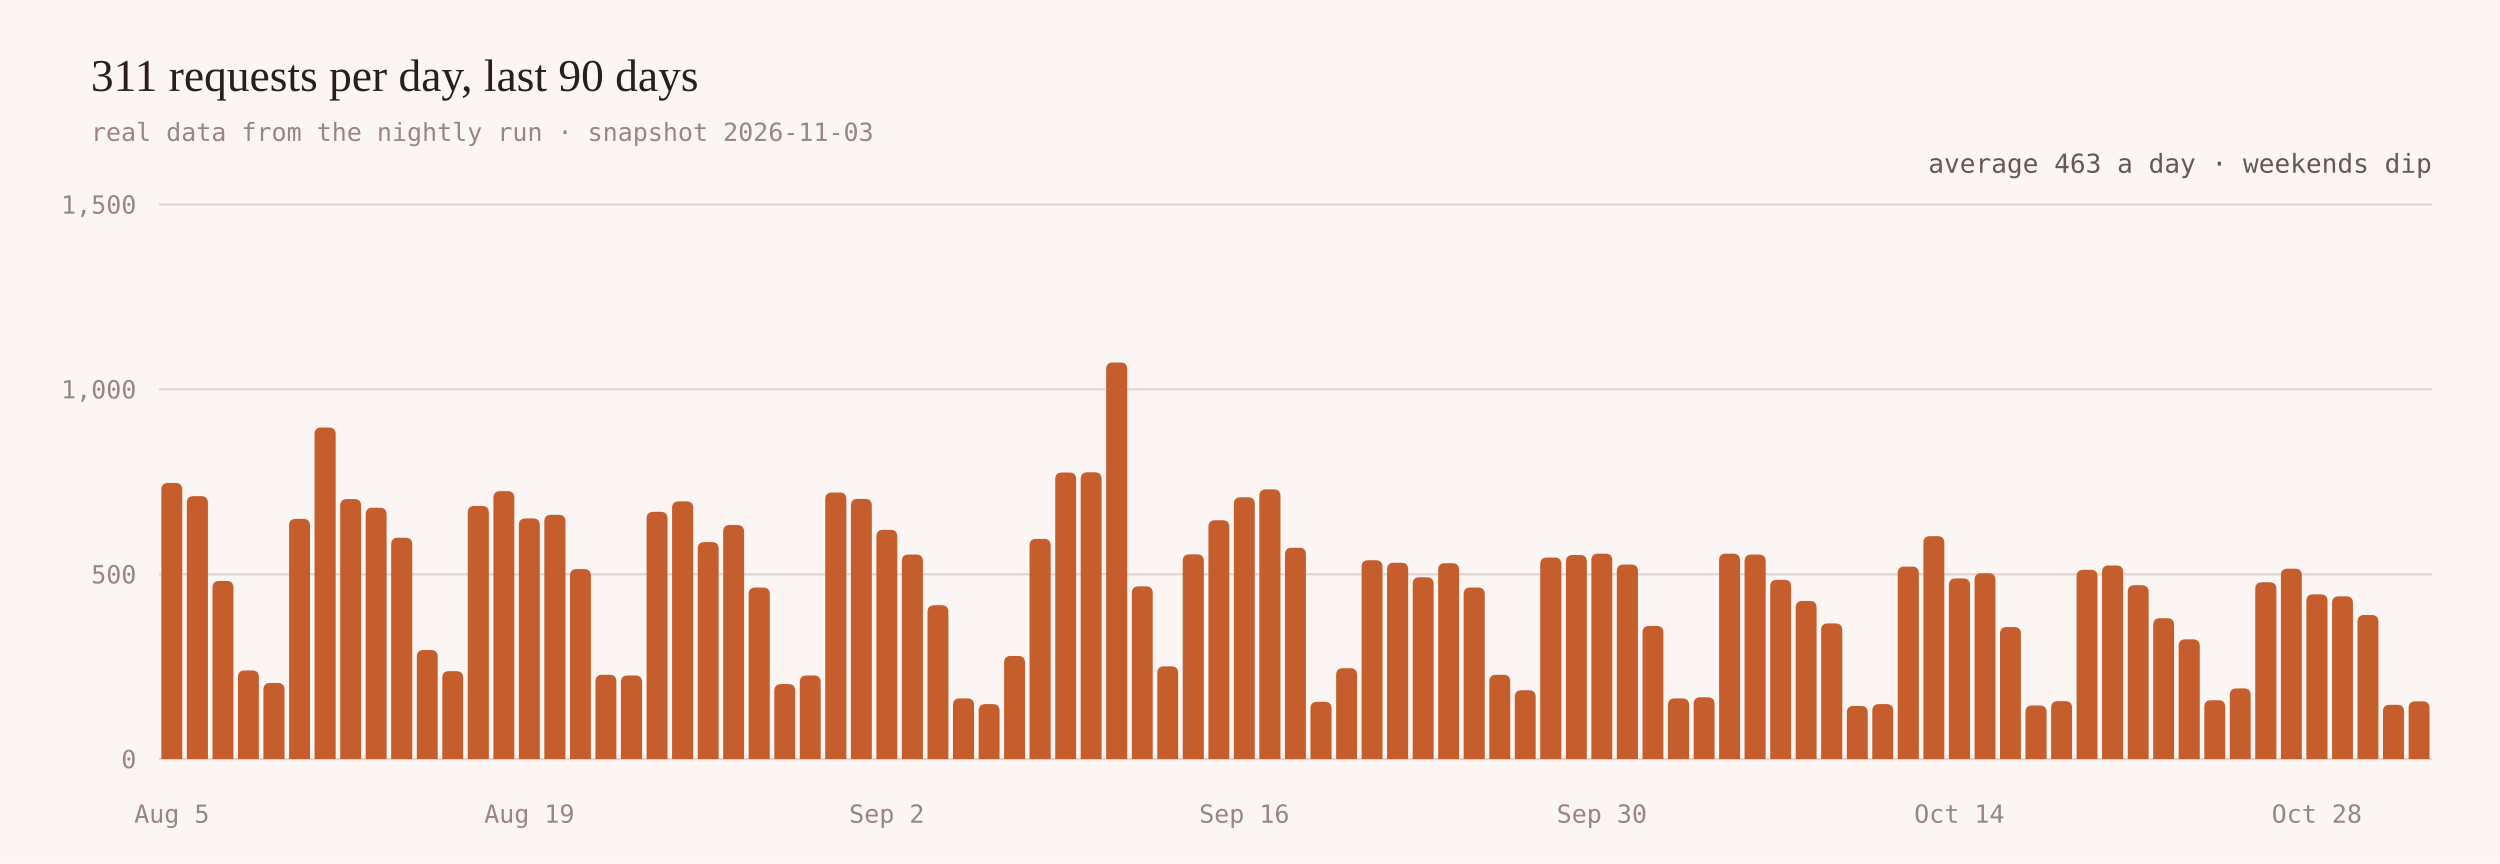
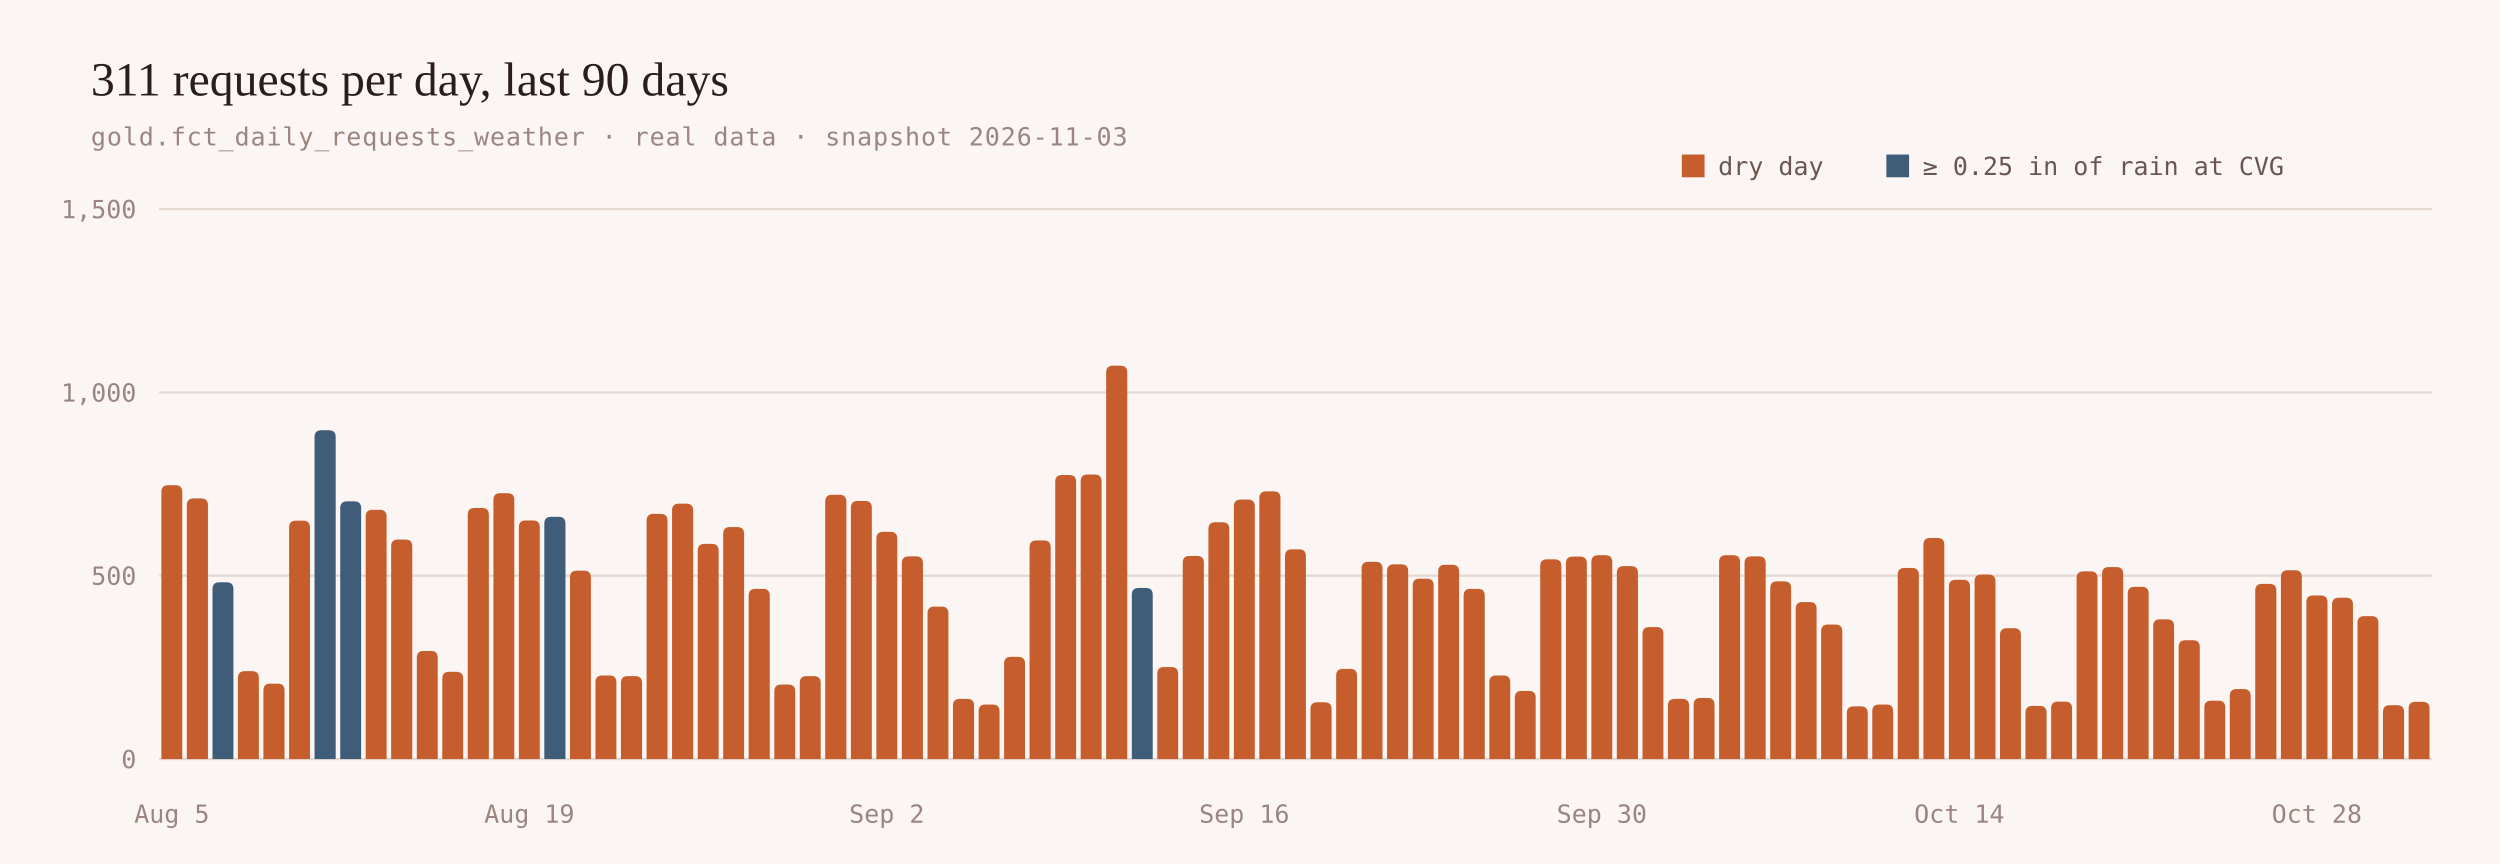
- <svg xmlns="http://www.w3.org/2000/svg" viewBox="0 0 1100 380" width="1100" height="380" role="img" aria-label="311 requests per day">
+ <svg xmlns="http://www.w3.org/2000/svg" viewBox="0 0 1100 380" width="1100" height="380" role="img" aria-label="311 requests per day, colored by rain">
  <rect width="1100" height="380" fill="#fbf6f3" />
-   <text x="40.0" y="40.0" font-family="Georgia, 'Times New Roman', serif" font-size="20" fill="#2b1d1d" text-anchor="start" font-weight="400" letter-spacing="0">311 requests per day, last 90 days</text>
-   <text x="40.0" y="62.0" font-family="ui-monospace, 'SF Mono', Menlo, Consolas, monospace" font-size="11" fill="#9a8580" text-anchor="start" font-weight="400" letter-spacing="0">real data from the nightly run · snapshot 2026-11-03</text>
-   <line x1="70" x2="1070" y1="334.0" y2="334.0" stroke="#e3d6d0" />
+   <text x="40.0" y="42.0" font-family="Georgia, 'Times New Roman', serif" font-size="21" fill="#2b1d1d" text-anchor="start" font-weight="400" letter-spacing="0">311 requests per day, last 90 days</text>
+   <text x="40.0" y="64.0" font-family="ui-monospace, 'SF Mono', Menlo, Consolas, monospace" font-size="11" fill="#9a8580" text-anchor="start" font-weight="400" letter-spacing="0.4">gold.fct_daily_requests_weather · real data · snapshot 2026-11-03</text>
+   <line x1="70" x2="1070" y1="334.0" y2="334.0" stroke="#e5d8d2" />
  <text x="60.0" y="338.0" font-family="ui-monospace, 'SF Mono', Menlo, Consolas, monospace" font-size="11" fill="#9a8580" text-anchor="end" font-weight="400" letter-spacing="0">0</text>
-   <line x1="70" x2="1070" y1="252.7" y2="252.7" stroke="#e3d6d0" />
-   <text x="60.0" y="256.7" font-family="ui-monospace, 'SF Mono', Menlo, Consolas, monospace" font-size="11" fill="#9a8580" text-anchor="end" font-weight="400" letter-spacing="0">500</text>
-   <line x1="70" x2="1070" y1="171.3" y2="171.3" stroke="#e3d6d0" />
-   <text x="60.0" y="175.3" font-family="ui-monospace, 'SF Mono', Menlo, Consolas, monospace" font-size="11" fill="#9a8580" text-anchor="end" font-weight="400" letter-spacing="0">1,000</text>
-   <line x1="70" x2="1070" y1="90.0" y2="90.0" stroke="#e3d6d0" />
-   <text x="60.0" y="94.0" font-family="ui-monospace, 'SF Mono', Menlo, Consolas, monospace" font-size="11" fill="#9a8580" text-anchor="end" font-weight="400" letter-spacing="0">1,500</text>
-   <path d="M71.0,334 V215.5 Q71.0,212.5 74.0,212.5 H77.2 Q80.2,212.5 80.2,215.5 V334 Z" fill="#c55e2c" />
+   <line x1="70" x2="1070" y1="253.3" y2="253.3" stroke="#e5d8d2" />
+   <text x="60.0" y="257.3" font-family="ui-monospace, 'SF Mono', Menlo, Consolas, monospace" font-size="11" fill="#9a8580" text-anchor="end" font-weight="400" letter-spacing="0">500</text>
+   <line x1="70" x2="1070" y1="172.7" y2="172.7" stroke="#e5d8d2" />
+   <text x="60.0" y="176.7" font-family="ui-monospace, 'SF Mono', Menlo, Consolas, monospace" font-size="11" fill="#9a8580" text-anchor="end" font-weight="400" letter-spacing="0">1,000</text>
+   <line x1="70" x2="1070" y1="92.0" y2="92.0" stroke="#e5d8d2" />
+   <text x="60.0" y="96.0" font-family="ui-monospace, 'SF Mono', Menlo, Consolas, monospace" font-size="11" fill="#9a8580" text-anchor="end" font-weight="400" letter-spacing="0">1,500</text>
+   <path d="M71.0,334 V216.5 Q71.0,213.5 74.0,213.5 H77.2 Q80.2,213.5 80.2,216.5 V334 Z" fill="#c55e2c" />
  <text x="75.6" y="362.0" font-family="ui-monospace, 'SF Mono', Menlo, Consolas, monospace" font-size="11" fill="#9a8580" text-anchor="middle" font-weight="400" letter-spacing="0">Aug 5</text>
-   <path d="M82.2,334 V221.3 Q82.2,218.3 85.2,218.3 H88.5 Q91.5,218.3 91.5,221.3 V334 Z" fill="#c55e2c" />
-   <path d="M93.5,334 V258.6 Q93.5,255.6 96.5,255.6 H99.7 Q102.7,255.6 102.7,258.6 V334 Z" fill="#c55e2c" />
-   <path d="M104.7,334 V298.0 Q104.7,295.0 107.7,295.0 H110.9 Q113.9,295.0 113.9,298.0 V334 Z" fill="#c55e2c" />
-   <path d="M115.9,334 V303.5 Q115.9,300.5 118.9,300.5 H122.2 Q125.2,300.5 125.2,303.5 V334 Z" fill="#c55e2c" />
-   <path d="M127.2,334 V231.3 Q127.2,228.3 130.2,228.3 H133.4 Q136.4,228.3 136.4,231.3 V334 Z" fill="#c55e2c" />
-   <path d="M138.4,334 V191.1 Q138.4,188.1 141.4,188.1 H144.7 Q147.7,188.1 147.7,191.1 V334 Z" fill="#c55e2c" />
-   <path d="M149.7,334 V222.6 Q149.7,219.6 152.7,219.6 H155.9 Q158.9,219.6 158.9,222.6 V334 Z" fill="#c55e2c" />
-   <path d="M160.9,334 V226.4 Q160.9,223.4 163.9,223.4 H167.1 Q170.1,223.4 170.1,226.4 V334 Z" fill="#c55e2c" />
-   <path d="M172.1,334 V239.6 Q172.1,236.6 175.1,236.6 H178.4 Q181.4,236.6 181.4,239.6 V334 Z" fill="#c55e2c" />
-   <path d="M183.4,334 V289.0 Q183.4,286.0 186.4,286.0 H189.6 Q192.6,286.0 192.6,289.0 V334 Z" fill="#c55e2c" />
-   <path d="M194.6,334 V298.3 Q194.6,295.3 197.6,295.3 H200.8 Q203.8,295.3 203.8,298.3 V334 Z" fill="#c55e2c" />
-   <path d="M205.8,334 V225.6 Q205.8,222.6 208.8,222.6 H212.1 Q215.1,222.6 215.1,225.6 V334 Z" fill="#c55e2c" />
-   <path d="M217.1,334 V219.1 Q217.1,216.1 220.1,216.1 H223.3 Q226.3,216.1 226.3,219.1 V334 Z" fill="#c55e2c" />
-   <path d="M228.3,334 V231.1 Q228.3,228.1 231.3,228.1 H234.5 Q237.5,228.1 237.5,231.1 V334 Z" fill="#c55e2c" />
+   <path d="M82.2,334 V222.3 Q82.2,219.3 85.2,219.3 H88.5 Q91.5,219.3 91.5,222.3 V334 Z" fill="#c55e2c" />
+   <path d="M93.5,334 V259.2 Q93.5,256.2 96.5,256.2 H99.7 Q102.7,256.2 102.7,259.2 V334 Z" fill="#3f5d78" />
+   <path d="M104.7,334 V298.3 Q104.7,295.3 107.7,295.3 H110.9 Q113.9,295.3 113.9,298.3 V334 Z" fill="#c55e2c" />
+   <path d="M115.9,334 V303.8 Q115.9,300.8 118.9,300.8 H122.2 Q125.2,300.8 125.2,303.8 V334 Z" fill="#c55e2c" />
+   <path d="M127.2,334 V232.1 Q127.2,229.1 130.2,229.1 H133.4 Q136.4,229.1 136.4,232.1 V334 Z" fill="#c55e2c" />
+   <path d="M138.4,334 V192.3 Q138.4,189.3 141.4,189.3 H144.7 Q147.7,189.3 147.7,192.3 V334 Z" fill="#3f5d78" />
+   <path d="M149.7,334 V223.6 Q149.7,220.6 152.7,220.6 H155.9 Q158.9,220.6 158.9,223.6 V334 Z" fill="#3f5d78" />
+   <path d="M160.9,334 V227.3 Q160.9,224.3 163.9,224.3 H167.1 Q170.1,224.3 170.1,227.3 V334 Z" fill="#c55e2c" />
+   <path d="M172.1,334 V240.4 Q172.1,237.4 175.1,237.4 H178.4 Q181.4,237.4 181.4,240.4 V334 Z" fill="#c55e2c" />
+   <path d="M183.4,334 V289.4 Q183.4,286.4 186.4,286.4 H189.6 Q192.6,286.4 192.6,289.4 V334 Z" fill="#c55e2c" />
+   <path d="M194.6,334 V298.6 Q194.6,295.6 197.6,295.6 H200.8 Q203.8,295.6 203.8,298.6 V334 Z" fill="#c55e2c" />
+   <path d="M205.8,334 V226.5 Q205.8,223.5 208.8,223.5 H212.1 Q215.1,223.5 215.1,226.5 V334 Z" fill="#c55e2c" />
+   <path d="M217.1,334 V220.0 Q217.1,217.0 220.1,217.0 H223.3 Q226.3,217.0 226.3,220.0 V334 Z" fill="#c55e2c" />
+   <path d="M228.3,334 V232.0 Q228.3,229.0 231.3,229.0 H234.5 Q237.5,229.0 237.5,232.0 V334 Z" fill="#c55e2c" />
  <text x="232.9" y="362.0" font-family="ui-monospace, 'SF Mono', Menlo, Consolas, monospace" font-size="11" fill="#9a8580" text-anchor="middle" font-weight="400" letter-spacing="0">Aug 19</text>
-   <path d="M239.5,334 V229.5 Q239.5,226.5 242.5,226.5 H245.8 Q248.8,226.5 248.8,229.5 V334 Z" fill="#c55e2c" />
-   <path d="M250.8,334 V253.4 Q250.8,250.4 253.8,250.4 H257.0 Q260.0,250.4 260.0,253.4 V334 Z" fill="#c55e2c" />
-   <path d="M262.0,334 V299.9 Q262.0,296.9 265.0,296.9 H268.2 Q271.2,296.9 271.2,299.9 V334 Z" fill="#c55e2c" />
-   <path d="M273.2,334 V300.2 Q273.2,297.2 276.2,297.2 H279.5 Q282.5,297.2 282.5,300.2 V334 Z" fill="#c55e2c" />
-   <path d="M284.5,334 V228.2 Q284.5,225.2 287.5,225.2 H290.7 Q293.7,225.2 293.7,228.2 V334 Z" fill="#c55e2c" />
-   <path d="M295.7,334 V223.6 Q295.7,220.6 298.7,220.6 H302.0 Q305.0,220.6 305.0,223.6 V334 Z" fill="#c55e2c" />
-   <path d="M307.0,334 V241.5 Q307.0,238.5 310.0,238.5 H313.2 Q316.2,238.5 316.2,241.5 V334 Z" fill="#c55e2c" />
-   <path d="M318.2,334 V234.0 Q318.2,231.0 321.2,231.0 H324.4 Q327.4,231.0 327.4,234.0 V334 Z" fill="#c55e2c" />
-   <path d="M329.4,334 V261.5 Q329.4,258.5 332.4,258.5 H335.7 Q338.7,258.5 338.7,261.5 V334 Z" fill="#c55e2c" />
-   <path d="M340.7,334 V304.0 Q340.7,301.0 343.7,301.0 H346.9 Q349.9,301.0 349.9,304.0 V334 Z" fill="#c55e2c" />
-   <path d="M351.9,334 V300.2 Q351.9,297.2 354.9,297.2 H358.1 Q361.1,297.2 361.1,300.2 V334 Z" fill="#c55e2c" />
-   <path d="M363.1,334 V219.7 Q363.1,216.7 366.1,216.7 H369.4 Q372.4,216.7 372.4,219.7 V334 Z" fill="#c55e2c" />
-   <path d="M374.4,334 V222.5 Q374.4,219.5 377.4,219.5 H380.6 Q383.6,219.5 383.6,222.5 V334 Z" fill="#c55e2c" />
-   <path d="M385.6,334 V236.1 Q385.6,233.1 388.6,233.1 H391.8 Q394.8,233.1 394.8,236.1 V334 Z" fill="#c55e2c" />
+   <path d="M239.5,334 V230.4 Q239.5,227.4 242.5,227.4 H245.8 Q248.8,227.4 248.8,230.4 V334 Z" fill="#3f5d78" />
+   <path d="M250.8,334 V254.1 Q250.8,251.1 253.8,251.1 H257.0 Q260.0,251.1 260.0,254.1 V334 Z" fill="#c55e2c" />
+   <path d="M262.0,334 V300.2 Q262.0,297.2 265.0,297.2 H268.2 Q271.2,297.2 271.2,300.2 V334 Z" fill="#c55e2c" />
+   <path d="M273.2,334 V300.5 Q273.2,297.5 276.2,297.5 H279.5 Q282.5,297.5 282.5,300.5 V334 Z" fill="#c55e2c" />
+   <path d="M284.5,334 V229.1 Q284.5,226.1 287.5,226.1 H290.7 Q293.7,226.1 293.7,229.1 V334 Z" fill="#c55e2c" />
+   <path d="M295.7,334 V224.6 Q295.7,221.6 298.7,221.6 H302.0 Q305.0,221.6 305.0,224.6 V334 Z" fill="#c55e2c" />
+   <path d="M307.0,334 V242.3 Q307.0,239.3 310.0,239.3 H313.2 Q316.2,239.3 316.2,242.3 V334 Z" fill="#c55e2c" />
+   <path d="M318.2,334 V234.9 Q318.2,231.9 321.2,231.9 H324.4 Q327.4,231.9 327.4,234.9 V334 Z" fill="#c55e2c" />
+   <path d="M329.4,334 V262.1 Q329.4,259.1 332.4,259.1 H335.7 Q338.7,259.1 338.7,262.1 V334 Z" fill="#c55e2c" />
+   <path d="M340.7,334 V304.2 Q340.7,301.2 343.7,301.2 H346.9 Q349.9,301.2 349.9,304.2 V334 Z" fill="#c55e2c" />
+   <path d="M351.9,334 V300.5 Q351.9,297.5 354.9,297.5 H358.1 Q361.1,297.5 361.1,300.5 V334 Z" fill="#c55e2c" />
+   <path d="M363.1,334 V220.7 Q363.1,217.7 366.1,217.7 H369.4 Q372.4,217.7 372.4,220.7 V334 Z" fill="#c55e2c" />
+   <path d="M374.4,334 V223.4 Q374.4,220.4 377.4,220.4 H380.6 Q383.6,220.4 383.6,223.4 V334 Z" fill="#c55e2c" />
+   <path d="M385.6,334 V237.0 Q385.6,234.0 388.6,234.0 H391.8 Q394.8,234.0 394.8,237.0 V334 Z" fill="#c55e2c" />
  <text x="390.2" y="362.0" font-family="ui-monospace, 'SF Mono', Menlo, Consolas, monospace" font-size="11" fill="#9a8580" text-anchor="middle" font-weight="400" letter-spacing="0">Sep 2</text>
-   <path d="M396.8,334 V247.0 Q396.8,244.0 399.8,244.0 H403.1 Q406.1,244.0 406.1,247.0 V334 Z" fill="#c55e2c" />
-   <path d="M408.1,334 V269.3 Q408.1,266.3 411.1,266.3 H414.3 Q417.3,266.3 417.3,269.3 V334 Z" fill="#c55e2c" />
-   <path d="M419.3,334 V310.3 Q419.3,307.3 422.3,307.3 H425.6 Q428.6,307.3 428.6,310.3 V334 Z" fill="#c55e2c" />
-   <path d="M430.6,334 V312.8 Q430.6,309.8 433.6,309.8 H436.8 Q439.8,309.8 439.8,312.8 V334 Z" fill="#c55e2c" />
-   <path d="M441.8,334 V291.6 Q441.8,288.6 444.8,288.6 H448.0 Q451.0,288.6 451.0,291.6 V334 Z" fill="#c55e2c" />
-   <path d="M453.0,334 V240.1 Q453.0,237.1 456.0,237.1 H459.3 Q462.3,237.1 462.3,240.1 V334 Z" fill="#c55e2c" />
-   <path d="M464.3,334 V210.9 Q464.3,207.9 467.3,207.9 H470.5 Q473.5,207.9 473.5,210.9 V334 Z" fill="#c55e2c" />
-   <path d="M475.5,334 V210.8 Q475.5,207.8 478.5,207.8 H481.7 Q484.7,207.8 484.7,210.8 V334 Z" fill="#c55e2c" />
-   <path d="M486.7,334 V162.5 Q486.7,159.5 489.7,159.5 H493.0 Q496.0,159.5 496.0,162.5 V334 Z" fill="#c55e2c" />
-   <path d="M498.0,334 V261.0 Q498.0,258.0 501.0,258.0 H504.2 Q507.2,258.0 507.2,261.0 V334 Z" fill="#c55e2c" />
-   <path d="M509.2,334 V296.2 Q509.2,293.2 512.2,293.2 H515.4 Q518.4,293.2 518.4,296.2 V334 Z" fill="#c55e2c" />
-   <path d="M520.4,334 V246.9 Q520.4,243.9 523.4,243.9 H526.7 Q529.7,243.9 529.7,246.9 V334 Z" fill="#c55e2c" />
-   <path d="M531.7,334 V231.9 Q531.7,228.9 534.7,228.9 H537.9 Q540.9,228.9 540.9,231.9 V334 Z" fill="#c55e2c" />
-   <path d="M542.9,334 V221.8 Q542.9,218.8 545.9,218.8 H549.1 Q552.1,218.8 552.1,221.8 V334 Z" fill="#c55e2c" />
+   <path d="M396.8,334 V247.8 Q396.8,244.8 399.8,244.8 H403.1 Q406.1,244.8 406.1,247.8 V334 Z" fill="#c55e2c" />
+   <path d="M408.1,334 V269.9 Q408.1,266.9 411.1,266.9 H414.3 Q417.3,266.9 417.3,269.9 V334 Z" fill="#c55e2c" />
+   <path d="M419.3,334 V310.5 Q419.3,307.5 422.3,307.5 H425.6 Q428.6,307.5 428.6,310.5 V334 Z" fill="#c55e2c" />
+   <path d="M430.6,334 V313.0 Q430.6,310.0 433.6,310.0 H436.8 Q439.8,310.0 439.8,313.0 V334 Z" fill="#c55e2c" />
+   <path d="M441.8,334 V292.0 Q441.8,289.0 444.8,289.0 H448.0 Q451.0,289.0 451.0,292.0 V334 Z" fill="#c55e2c" />
+   <path d="M453.0,334 V240.8 Q453.0,237.8 456.0,237.8 H459.3 Q462.3,237.8 462.3,240.8 V334 Z" fill="#c55e2c" />
+   <path d="M464.3,334 V212.0 Q464.3,209.0 467.3,209.0 H470.5 Q473.5,209.0 473.5,212.0 V334 Z" fill="#c55e2c" />
+   <path d="M475.5,334 V211.8 Q475.5,208.8 478.5,208.8 H481.7 Q484.7,208.8 484.7,211.8 V334 Z" fill="#c55e2c" />
+   <path d="M486.7,334 V163.9 Q486.7,160.9 489.7,160.9 H493.0 Q496.0,160.9 496.0,163.9 V334 Z" fill="#c55e2c" />
+   <path d="M498.0,334 V261.7 Q498.0,258.7 501.0,258.7 H504.2 Q507.2,258.7 507.2,261.7 V334 Z" fill="#3f5d78" />
+   <path d="M509.2,334 V296.5 Q509.2,293.5 512.2,293.5 H515.4 Q518.4,293.5 518.4,296.5 V334 Z" fill="#c55e2c" />
+   <path d="M520.4,334 V247.6 Q520.4,244.6 523.4,244.6 H526.7 Q529.7,244.6 529.7,247.6 V334 Z" fill="#c55e2c" />
+   <path d="M531.7,334 V232.8 Q531.7,229.8 534.7,229.8 H537.9 Q540.9,229.8 540.9,232.8 V334 Z" fill="#c55e2c" />
+   <path d="M542.9,334 V222.8 Q542.9,219.8 545.9,219.8 H549.1 Q552.1,219.8 552.1,222.8 V334 Z" fill="#c55e2c" />
  <text x="547.5" y="362.0" font-family="ui-monospace, 'SF Mono', Menlo, Consolas, monospace" font-size="11" fill="#9a8580" text-anchor="middle" font-weight="400" letter-spacing="0">Sep 16</text>
-   <path d="M554.1,334 V218.3 Q554.1,215.3 557.1,215.3 H560.4 Q563.4,215.3 563.4,218.3 V334 Z" fill="#c55e2c" />
-   <path d="M565.4,334 V244.0 Q565.4,241.0 568.4,241.0 H571.6 Q574.6,241.0 574.6,244.0 V334 Z" fill="#c55e2c" />
-   <path d="M576.6,334 V311.8 Q576.6,308.8 579.6,308.8 H582.9 Q585.9,308.8 585.9,311.8 V334 Z" fill="#c55e2c" />
-   <path d="M587.9,334 V297.0 Q587.9,294.0 590.9,294.0 H594.1 Q597.1,294.0 597.1,297.0 V334 Z" fill="#c55e2c" />
-   <path d="M599.1,334 V249.5 Q599.1,246.5 602.1,246.5 H605.3 Q608.3,246.5 608.3,249.5 V334 Z" fill="#c55e2c" />
-   <path d="M610.3,334 V250.6 Q610.3,247.6 613.3,247.6 H616.6 Q619.6,247.6 619.6,250.6 V334 Z" fill="#c55e2c" />
-   <path d="M621.6,334 V257.0 Q621.6,254.0 624.6,254.0 H627.8 Q630.8,254.0 630.8,257.0 V334 Z" fill="#c55e2c" />
-   <path d="M632.8,334 V250.8 Q632.8,247.8 635.8,247.8 H639.0 Q642.0,247.8 642.0,250.8 V334 Z" fill="#c55e2c" />
-   <path d="M644.0,334 V261.5 Q644.0,258.5 647.0,258.5 H650.3 Q653.3,258.5 653.3,261.5 V334 Z" fill="#c55e2c" />
-   <path d="M655.3,334 V299.9 Q655.3,296.9 658.3,296.9 H661.5 Q664.5,296.9 664.5,299.9 V334 Z" fill="#c55e2c" />
-   <path d="M666.5,334 V306.7 Q666.5,303.7 669.5,303.7 H672.7 Q675.7,303.7 675.7,306.7 V334 Z" fill="#c55e2c" />
-   <path d="M677.7,334 V248.3 Q677.7,245.3 680.7,245.3 H684.0 Q687.0,245.3 687.0,248.3 V334 Z" fill="#c55e2c" />
-   <path d="M689.0,334 V247.2 Q689.0,244.2 692.0,244.2 H695.2 Q698.2,244.2 698.2,247.2 V334 Z" fill="#c55e2c" />
-   <path d="M700.2,334 V246.6 Q700.2,243.6 703.2,243.6 H706.4 Q709.4,243.6 709.4,246.6 V334 Z" fill="#c55e2c" />
+   <path d="M554.1,334 V219.2 Q554.1,216.2 557.1,216.2 H560.4 Q563.4,216.2 563.4,219.2 V334 Z" fill="#c55e2c" />
+   <path d="M565.4,334 V244.7 Q565.4,241.7 568.4,241.7 H571.6 Q574.6,241.7 574.6,244.7 V334 Z" fill="#c55e2c" />
+   <path d="M576.6,334 V312.0 Q576.6,309.0 579.6,309.0 H582.9 Q585.9,309.0 585.9,312.0 V334 Z" fill="#c55e2c" />
+   <path d="M587.9,334 V297.3 Q587.9,294.3 590.9,294.3 H594.1 Q597.1,294.3 597.1,297.3 V334 Z" fill="#c55e2c" />
+   <path d="M599.1,334 V250.2 Q599.1,247.2 602.1,247.2 H605.3 Q608.3,247.2 608.3,250.2 V334 Z" fill="#c55e2c" />
+   <path d="M610.3,334 V251.3 Q610.3,248.3 613.3,248.3 H616.6 Q619.6,248.3 619.6,251.3 V334 Z" fill="#c55e2c" />
+   <path d="M621.6,334 V257.6 Q621.6,254.6 624.6,254.6 H627.8 Q630.8,254.6 630.8,257.6 V334 Z" fill="#c55e2c" />
+   <path d="M632.8,334 V251.5 Q632.8,248.5 635.8,248.5 H639.0 Q642.0,248.5 642.0,251.5 V334 Z" fill="#c55e2c" />
+   <path d="M644.0,334 V262.1 Q644.0,259.1 647.0,259.1 H650.3 Q653.3,259.1 653.3,262.1 V334 Z" fill="#c55e2c" />
+   <path d="M655.3,334 V300.2 Q655.3,297.2 658.3,297.2 H661.5 Q664.5,297.2 664.5,300.2 V334 Z" fill="#c55e2c" />
+   <path d="M666.5,334 V307.0 Q666.5,304.0 669.5,304.0 H672.7 Q675.7,304.0 675.7,307.0 V334 Z" fill="#c55e2c" />
+   <path d="M677.7,334 V249.1 Q677.7,246.1 680.7,246.1 H684.0 Q687.0,246.1 687.0,249.1 V334 Z" fill="#c55e2c" />
+   <path d="M689.0,334 V247.9 Q689.0,244.9 692.0,244.9 H695.2 Q698.2,244.9 698.2,247.9 V334 Z" fill="#c55e2c" />
+   <path d="M700.2,334 V247.3 Q700.2,244.3 703.2,244.3 H706.4 Q709.4,244.3 709.4,247.3 V334 Z" fill="#c55e2c" />
  <text x="704.8" y="362.0" font-family="ui-monospace, 'SF Mono', Menlo, Consolas, monospace" font-size="11" fill="#9a8580" text-anchor="middle" font-weight="400" letter-spacing="0">Sep 30</text>
-   <path d="M711.4,334 V251.4 Q711.4,248.4 714.4,248.4 H717.7 Q720.7,248.4 720.7,251.4 V334 Z" fill="#c55e2c" />
-   <path d="M722.7,334 V278.4 Q722.7,275.4 725.7,275.4 H728.9 Q731.9,275.4 731.9,278.4 V334 Z" fill="#c55e2c" />
-   <path d="M733.9,334 V310.3 Q733.9,307.3 736.9,307.3 H740.2 Q743.2,307.3 743.2,310.3 V334 Z" fill="#c55e2c" />
-   <path d="M745.2,334 V309.8 Q745.2,306.8 748.2,306.8 H751.4 Q754.4,306.8 754.4,309.8 V334 Z" fill="#c55e2c" />
-   <path d="M756.4,334 V246.6 Q756.4,243.6 759.4,243.6 H762.6 Q765.6,243.6 765.6,246.6 V334 Z" fill="#c55e2c" />
-   <path d="M767.6,334 V247.0 Q767.6,244.0 770.6,244.0 H773.9 Q776.9,244.0 776.9,247.0 V334 Z" fill="#c55e2c" />
-   <path d="M778.9,334 V258.1 Q778.9,255.1 781.9,255.1 H785.1 Q788.1,255.1 788.1,258.1 V334 Z" fill="#c55e2c" />
-   <path d="M790.1,334 V267.4 Q790.1,264.4 793.1,264.4 H796.3 Q799.3,264.4 799.3,267.4 V334 Z" fill="#c55e2c" />
-   <path d="M801.3,334 V277.3 Q801.3,274.3 804.3,274.3 H807.6 Q810.6,274.3 810.6,277.3 V334 Z" fill="#c55e2c" />
-   <path d="M812.6,334 V313.6 Q812.6,310.6 815.6,310.6 H818.8 Q821.8,310.6 821.8,313.6 V334 Z" fill="#c55e2c" />
-   <path d="M823.8,334 V312.8 Q823.8,309.8 826.8,309.8 H830.0 Q833.0,309.8 833.0,312.8 V334 Z" fill="#c55e2c" />
-   <path d="M835.0,334 V252.3 Q835.0,249.3 838.0,249.3 H841.3 Q844.3,249.3 844.3,252.3 V334 Z" fill="#c55e2c" />
-   <path d="M846.3,334 V238.9 Q846.3,235.9 849.3,235.9 H852.5 Q855.5,235.9 855.5,238.9 V334 Z" fill="#c55e2c" />
-   <path d="M857.5,334 V257.5 Q857.5,254.5 860.5,254.5 H863.8 Q866.8,254.5 866.8,257.5 V334 Z" fill="#c55e2c" />
+   <path d="M711.4,334 V252.1 Q711.4,249.1 714.4,249.1 H717.7 Q720.7,249.1 720.7,252.1 V334 Z" fill="#c55e2c" />
+   <path d="M722.7,334 V278.9 Q722.7,275.9 725.7,275.9 H728.9 Q731.9,275.9 731.9,278.9 V334 Z" fill="#c55e2c" />
+   <path d="M733.9,334 V310.5 Q733.9,307.5 736.9,307.5 H740.2 Q743.2,307.5 743.2,310.5 V334 Z" fill="#c55e2c" />
+   <path d="M745.2,334 V310.1 Q745.2,307.1 748.2,307.1 H751.4 Q754.4,307.1 754.4,310.1 V334 Z" fill="#c55e2c" />
+   <path d="M756.4,334 V247.3 Q756.4,244.3 759.4,244.3 H762.6 Q765.6,244.3 765.6,247.3 V334 Z" fill="#c55e2c" />
+   <path d="M767.6,334 V247.8 Q767.6,244.8 770.6,244.8 H773.9 Q776.9,244.8 776.9,247.8 V334 Z" fill="#c55e2c" />
+   <path d="M778.9,334 V258.8 Q778.9,255.8 781.9,255.8 H785.1 Q788.1,255.8 788.1,258.8 V334 Z" fill="#c55e2c" />
+   <path d="M790.1,334 V267.9 Q790.1,264.9 793.1,264.9 H796.3 Q799.3,264.9 799.3,267.9 V334 Z" fill="#c55e2c" />
+   <path d="M801.3,334 V277.8 Q801.3,274.8 804.3,274.8 H807.6 Q810.6,274.8 810.6,277.8 V334 Z" fill="#c55e2c" />
+   <path d="M812.6,334 V313.8 Q812.6,310.8 815.6,310.8 H818.8 Q821.8,310.8 821.8,313.8 V334 Z" fill="#c55e2c" />
+   <path d="M823.8,334 V313.0 Q823.8,310.0 826.8,310.0 H830.0 Q833.0,310.0 833.0,313.0 V334 Z" fill="#c55e2c" />
+   <path d="M835.0,334 V252.9 Q835.0,249.9 838.0,249.9 H841.3 Q844.3,249.9 844.3,252.9 V334 Z" fill="#c55e2c" />
+   <path d="M846.3,334 V239.7 Q846.3,236.7 849.3,236.7 H852.5 Q855.5,236.7 855.5,239.7 V334 Z" fill="#c55e2c" />
+   <path d="M857.5,334 V258.1 Q857.5,255.1 860.5,255.1 H863.8 Q866.8,255.1 866.8,258.1 V334 Z" fill="#c55e2c" />
  <text x="862.1" y="362.0" font-family="ui-monospace, 'SF Mono', Menlo, Consolas, monospace" font-size="11" fill="#9a8580" text-anchor="middle" font-weight="400" letter-spacing="0">Oct 14</text>
-   <path d="M868.8,334 V255.2 Q868.8,252.2 871.8,252.2 H875.0 Q878.0,252.2 878.0,255.2 V334 Z" fill="#c55e2c" />
-   <path d="M880.0,334 V278.9 Q880.0,275.9 883.0,275.9 H886.2 Q889.2,275.9 889.2,278.9 V334 Z" fill="#c55e2c" />
-   <path d="M891.2,334 V313.4 Q891.2,310.4 894.2,310.4 H897.5 Q900.5,310.4 900.5,313.4 V334 Z" fill="#c55e2c" />
-   <path d="M902.5,334 V311.5 Q902.5,308.5 905.5,308.5 H908.7 Q911.7,308.5 911.7,311.5 V334 Z" fill="#c55e2c" />
-   <path d="M913.7,334 V253.7 Q913.7,250.7 916.7,250.7 H919.9 Q922.9,250.7 922.9,253.7 V334 Z" fill="#c55e2c" />
-   <path d="M924.9,334 V251.8 Q924.9,248.8 927.9,248.8 H931.2 Q934.2,248.8 934.2,251.8 V334 Z" fill="#c55e2c" />
-   <path d="M936.2,334 V260.5 Q936.2,257.5 939.2,257.5 H942.4 Q945.4,257.5 945.4,260.5 V334 Z" fill="#c55e2c" />
-   <path d="M947.4,334 V275.0 Q947.4,272.0 950.4,272.0 H953.6 Q956.6,272.0 956.6,275.0 V334 Z" fill="#c55e2c" />
-   <path d="M958.6,334 V284.3 Q958.6,281.3 961.6,281.3 H964.9 Q967.9,281.3 967.9,284.3 V334 Z" fill="#c55e2c" />
-   <path d="M969.9,334 V311.1 Q969.9,308.1 972.9,308.1 H976.1 Q979.1,308.1 979.1,311.1 V334 Z" fill="#c55e2c" />
-   <path d="M981.1,334 V305.9 Q981.1,302.9 984.1,302.9 H987.3 Q990.3,302.9 990.3,305.9 V334 Z" fill="#c55e2c" />
-   <path d="M992.3,334 V259.2 Q992.3,256.2 995.3,256.2 H998.6 Q1001.6,256.2 1001.6,259.2 V334 Z" fill="#c55e2c" />
-   <path d="M1003.6,334 V253.2 Q1003.6,250.2 1006.6,250.2 H1009.8 Q1012.8,250.2 1012.8,253.2 V334 Z" fill="#c55e2c" />
-   <path d="M1014.8,334 V264.5 Q1014.8,261.5 1017.8,261.5 H1021.1 Q1024.1,261.5 1024.1,264.5 V334 Z" fill="#c55e2c" />
+   <path d="M868.8,334 V255.8 Q868.8,252.8 871.8,252.8 H875.0 Q878.0,252.8 878.0,255.8 V334 Z" fill="#c55e2c" />
+   <path d="M880.0,334 V279.4 Q880.0,276.4 883.0,276.4 H886.2 Q889.2,276.4 889.2,279.4 V334 Z" fill="#c55e2c" />
+   <path d="M891.2,334 V313.6 Q891.2,310.6 894.2,310.6 H897.5 Q900.5,310.6 900.5,313.6 V334 Z" fill="#c55e2c" />
+   <path d="M902.5,334 V311.7 Q902.5,308.7 905.5,308.7 H908.7 Q911.7,308.7 911.7,311.7 V334 Z" fill="#c55e2c" />
+   <path d="M913.7,334 V254.4 Q913.7,251.4 916.7,251.4 H919.9 Q922.9,251.4 922.9,254.4 V334 Z" fill="#c55e2c" />
+   <path d="M924.9,334 V252.5 Q924.9,249.5 927.9,249.5 H931.2 Q934.2,249.5 934.2,252.5 V334 Z" fill="#c55e2c" />
+   <path d="M936.2,334 V261.2 Q936.2,258.2 939.2,258.2 H942.4 Q945.4,258.2 945.4,261.2 V334 Z" fill="#c55e2c" />
+   <path d="M947.4,334 V275.5 Q947.4,272.5 950.4,272.5 H953.6 Q956.6,272.5 956.6,275.5 V334 Z" fill="#c55e2c" />
+   <path d="M958.6,334 V284.7 Q958.6,281.7 961.6,281.7 H964.9 Q967.9,281.7 967.9,284.7 V334 Z" fill="#c55e2c" />
+   <path d="M969.9,334 V311.3 Q969.9,308.3 972.9,308.3 H976.1 Q979.1,308.3 979.1,311.3 V334 Z" fill="#c55e2c" />
+   <path d="M981.1,334 V306.2 Q981.1,303.2 984.1,303.2 H987.3 Q990.3,303.2 990.3,306.2 V334 Z" fill="#c55e2c" />
+   <path d="M992.3,334 V259.9 Q992.3,256.9 995.3,256.9 H998.6 Q1001.6,256.9 1001.6,259.9 V334 Z" fill="#c55e2c" />
+   <path d="M1003.6,334 V253.9 Q1003.6,250.9 1006.6,250.9 H1009.8 Q1012.8,250.9 1012.8,253.9 V334 Z" fill="#c55e2c" />
+   <path d="M1014.8,334 V265.0 Q1014.8,262.0 1017.8,262.0 H1021.1 Q1024.1,262.0 1024.1,265.0 V334 Z" fill="#c55e2c" />
  <text x="1019.4" y="362.0" font-family="ui-monospace, 'SF Mono', Menlo, Consolas, monospace" font-size="11" fill="#9a8580" text-anchor="middle" font-weight="400" letter-spacing="0">Oct 28</text>
-   <path d="M1026.1,334 V265.4 Q1026.1,262.4 1029.1,262.4 H1032.3 Q1035.3,262.4 1035.3,265.4 V334 Z" fill="#c55e2c" />
-   <path d="M1037.3,334 V273.6 Q1037.3,270.6 1040.3,270.6 H1043.5 Q1046.5,270.6 1046.5,273.6 V334 Z" fill="#c55e2c" />
-   <path d="M1048.5,334 V313.1 Q1048.5,310.1 1051.5,310.1 H1054.8 Q1057.8,310.1 1057.8,313.1 V334 Z" fill="#c55e2c" />
-   <path d="M1059.8,334 V311.6 Q1059.8,308.6 1062.8,308.6 H1066.0 Q1069.0,308.6 1069.0,311.6 V334 Z" fill="#c55e2c" />
-   <text x="1070.0" y="76.0" font-family="ui-monospace, 'SF Mono', Menlo, Consolas, monospace" font-size="11.5" fill="#6a5651" text-anchor="end" font-weight="400" letter-spacing="0">average 463 a day · weekends dip</text>
+   <path d="M1026.1,334 V266.0 Q1026.1,263.0 1029.1,263.0 H1032.3 Q1035.3,263.0 1035.3,266.0 V334 Z" fill="#c55e2c" />
+   <path d="M1037.3,334 V274.1 Q1037.3,271.1 1040.3,271.1 H1043.5 Q1046.5,271.1 1046.5,274.1 V334 Z" fill="#c55e2c" />
+   <path d="M1048.5,334 V313.3 Q1048.5,310.3 1051.5,310.3 H1054.8 Q1057.8,310.3 1057.8,313.3 V334 Z" fill="#c55e2c" />
+   <path d="M1059.8,334 V311.8 Q1059.8,308.8 1062.8,308.8 H1066.0 Q1069.0,308.8 1069.0,311.8 V334 Z" fill="#c55e2c" />
+   <rect x="740" y="68" width="10" height="10" fill="#c55e2c" />
+   <text x="756.0" y="77.0" font-family="ui-monospace, 'SF Mono', Menlo, Consolas, monospace" font-size="11" fill="#6a5651" text-anchor="start" font-weight="400" letter-spacing="0">dry day</text>
+   <rect x="830" y="68" width="10" height="10" fill="#3f5d78" />
+   <text x="846.0" y="77.0" font-family="ui-monospace, 'SF Mono', Menlo, Consolas, monospace" font-size="11" fill="#6a5651" text-anchor="start" font-weight="400" letter-spacing="0">≥ 0.25 in of rain at CVG</text>
</svg>
